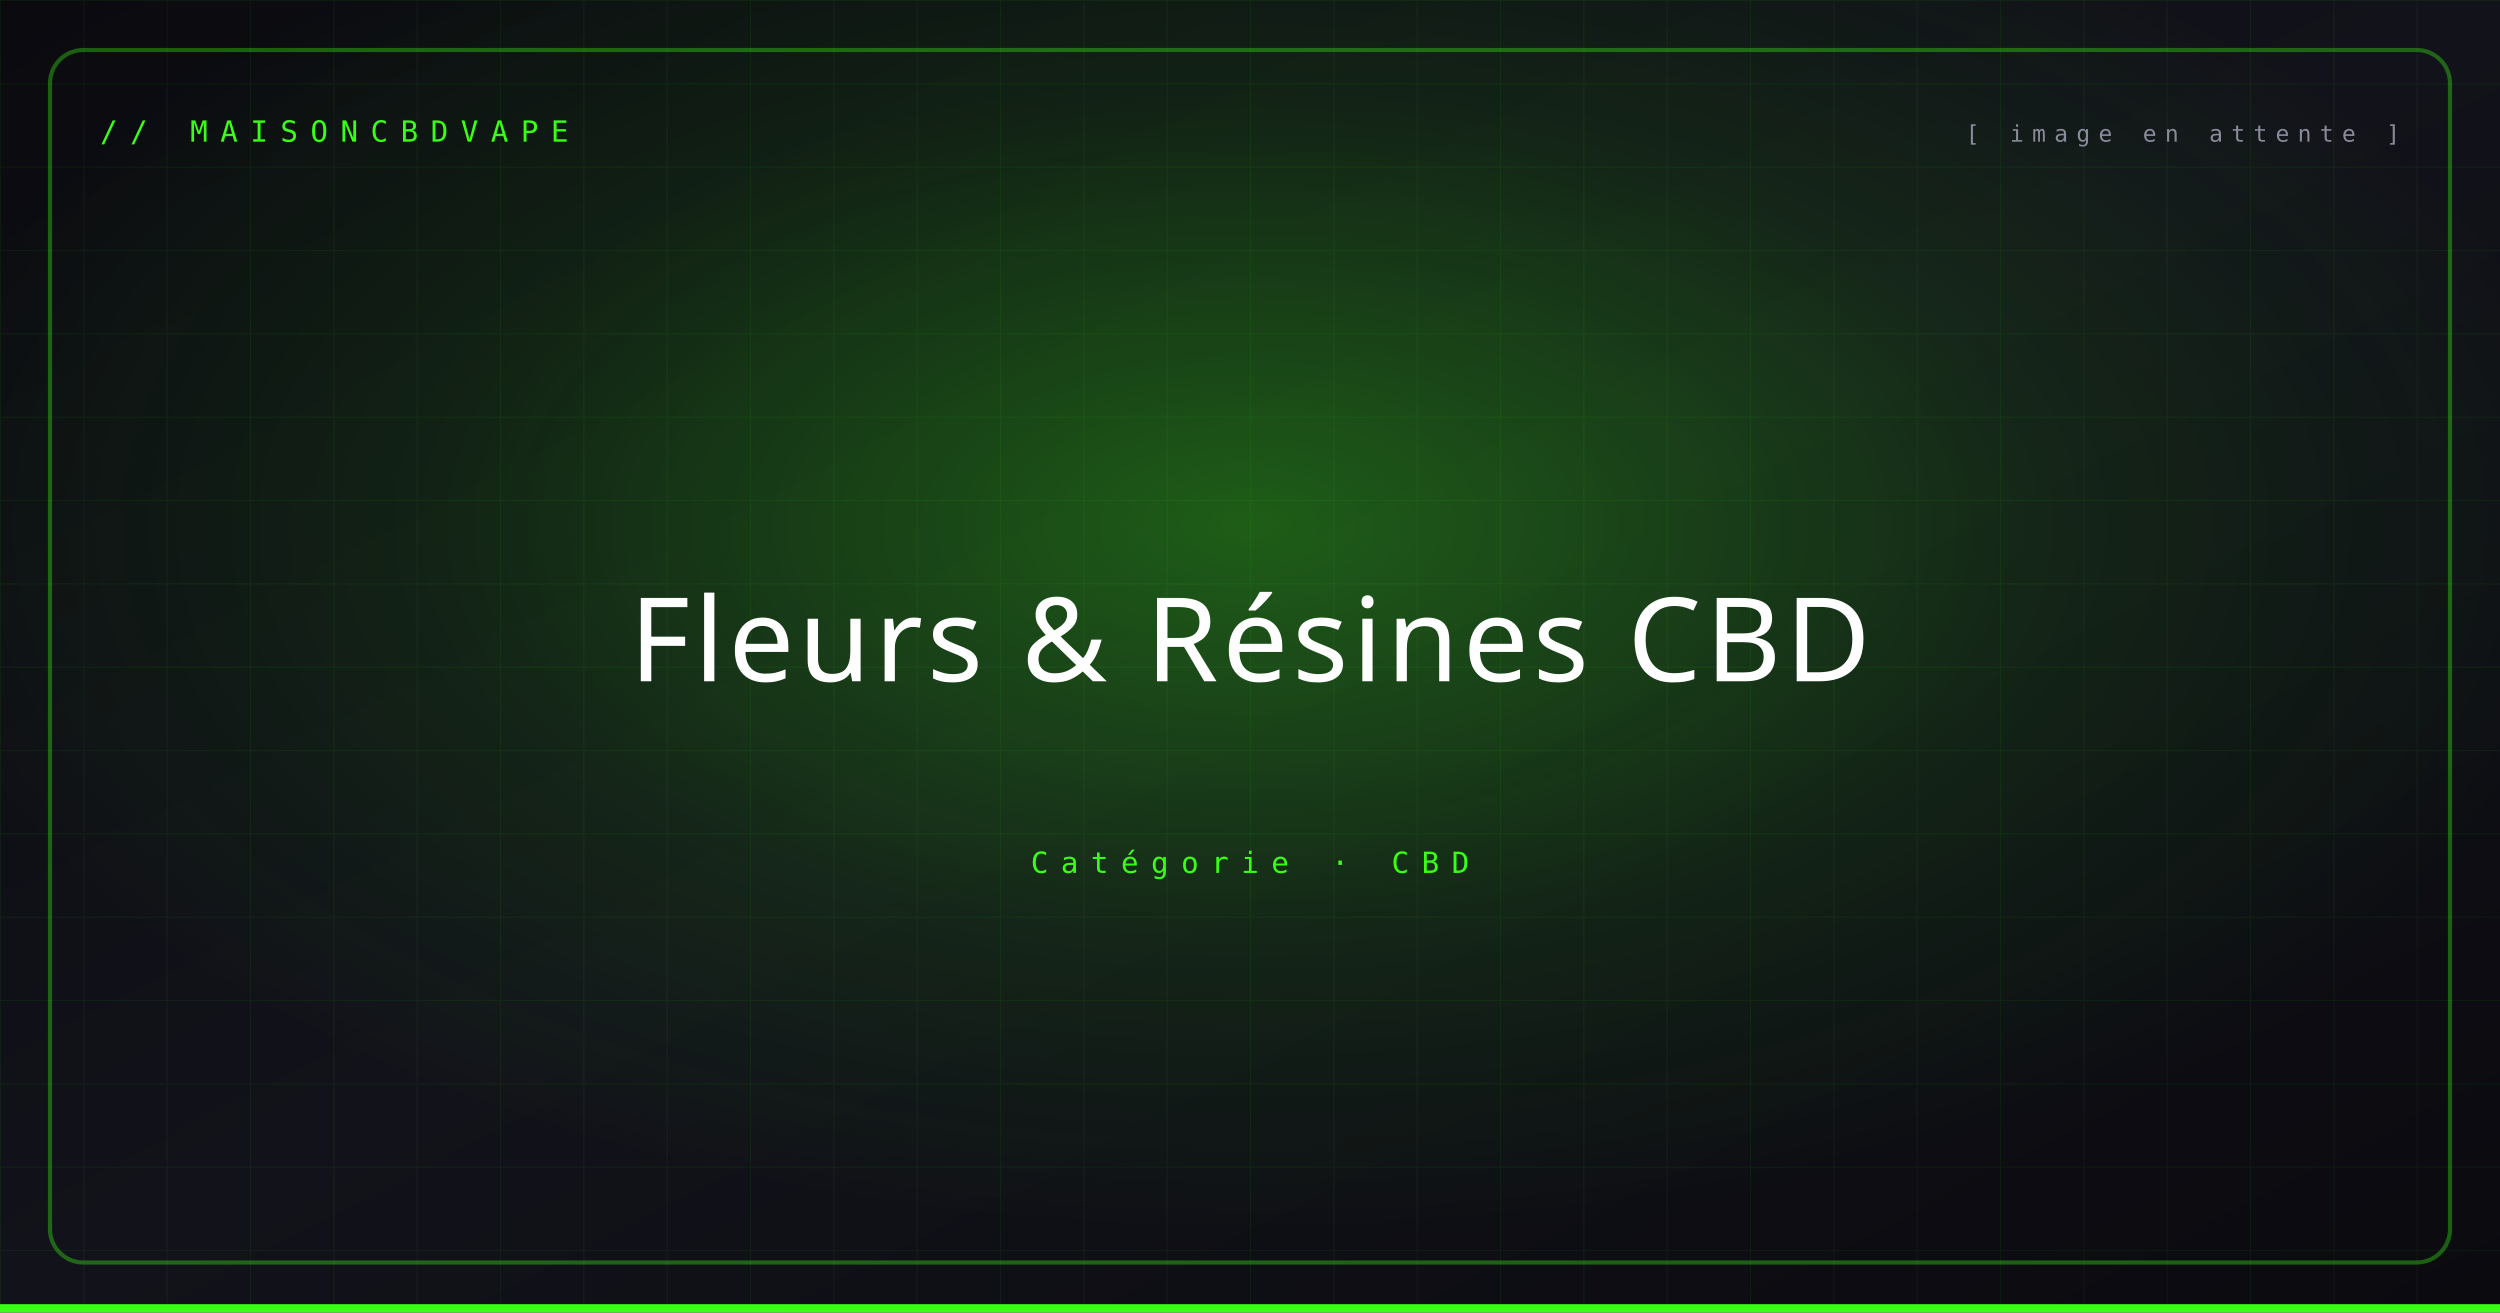
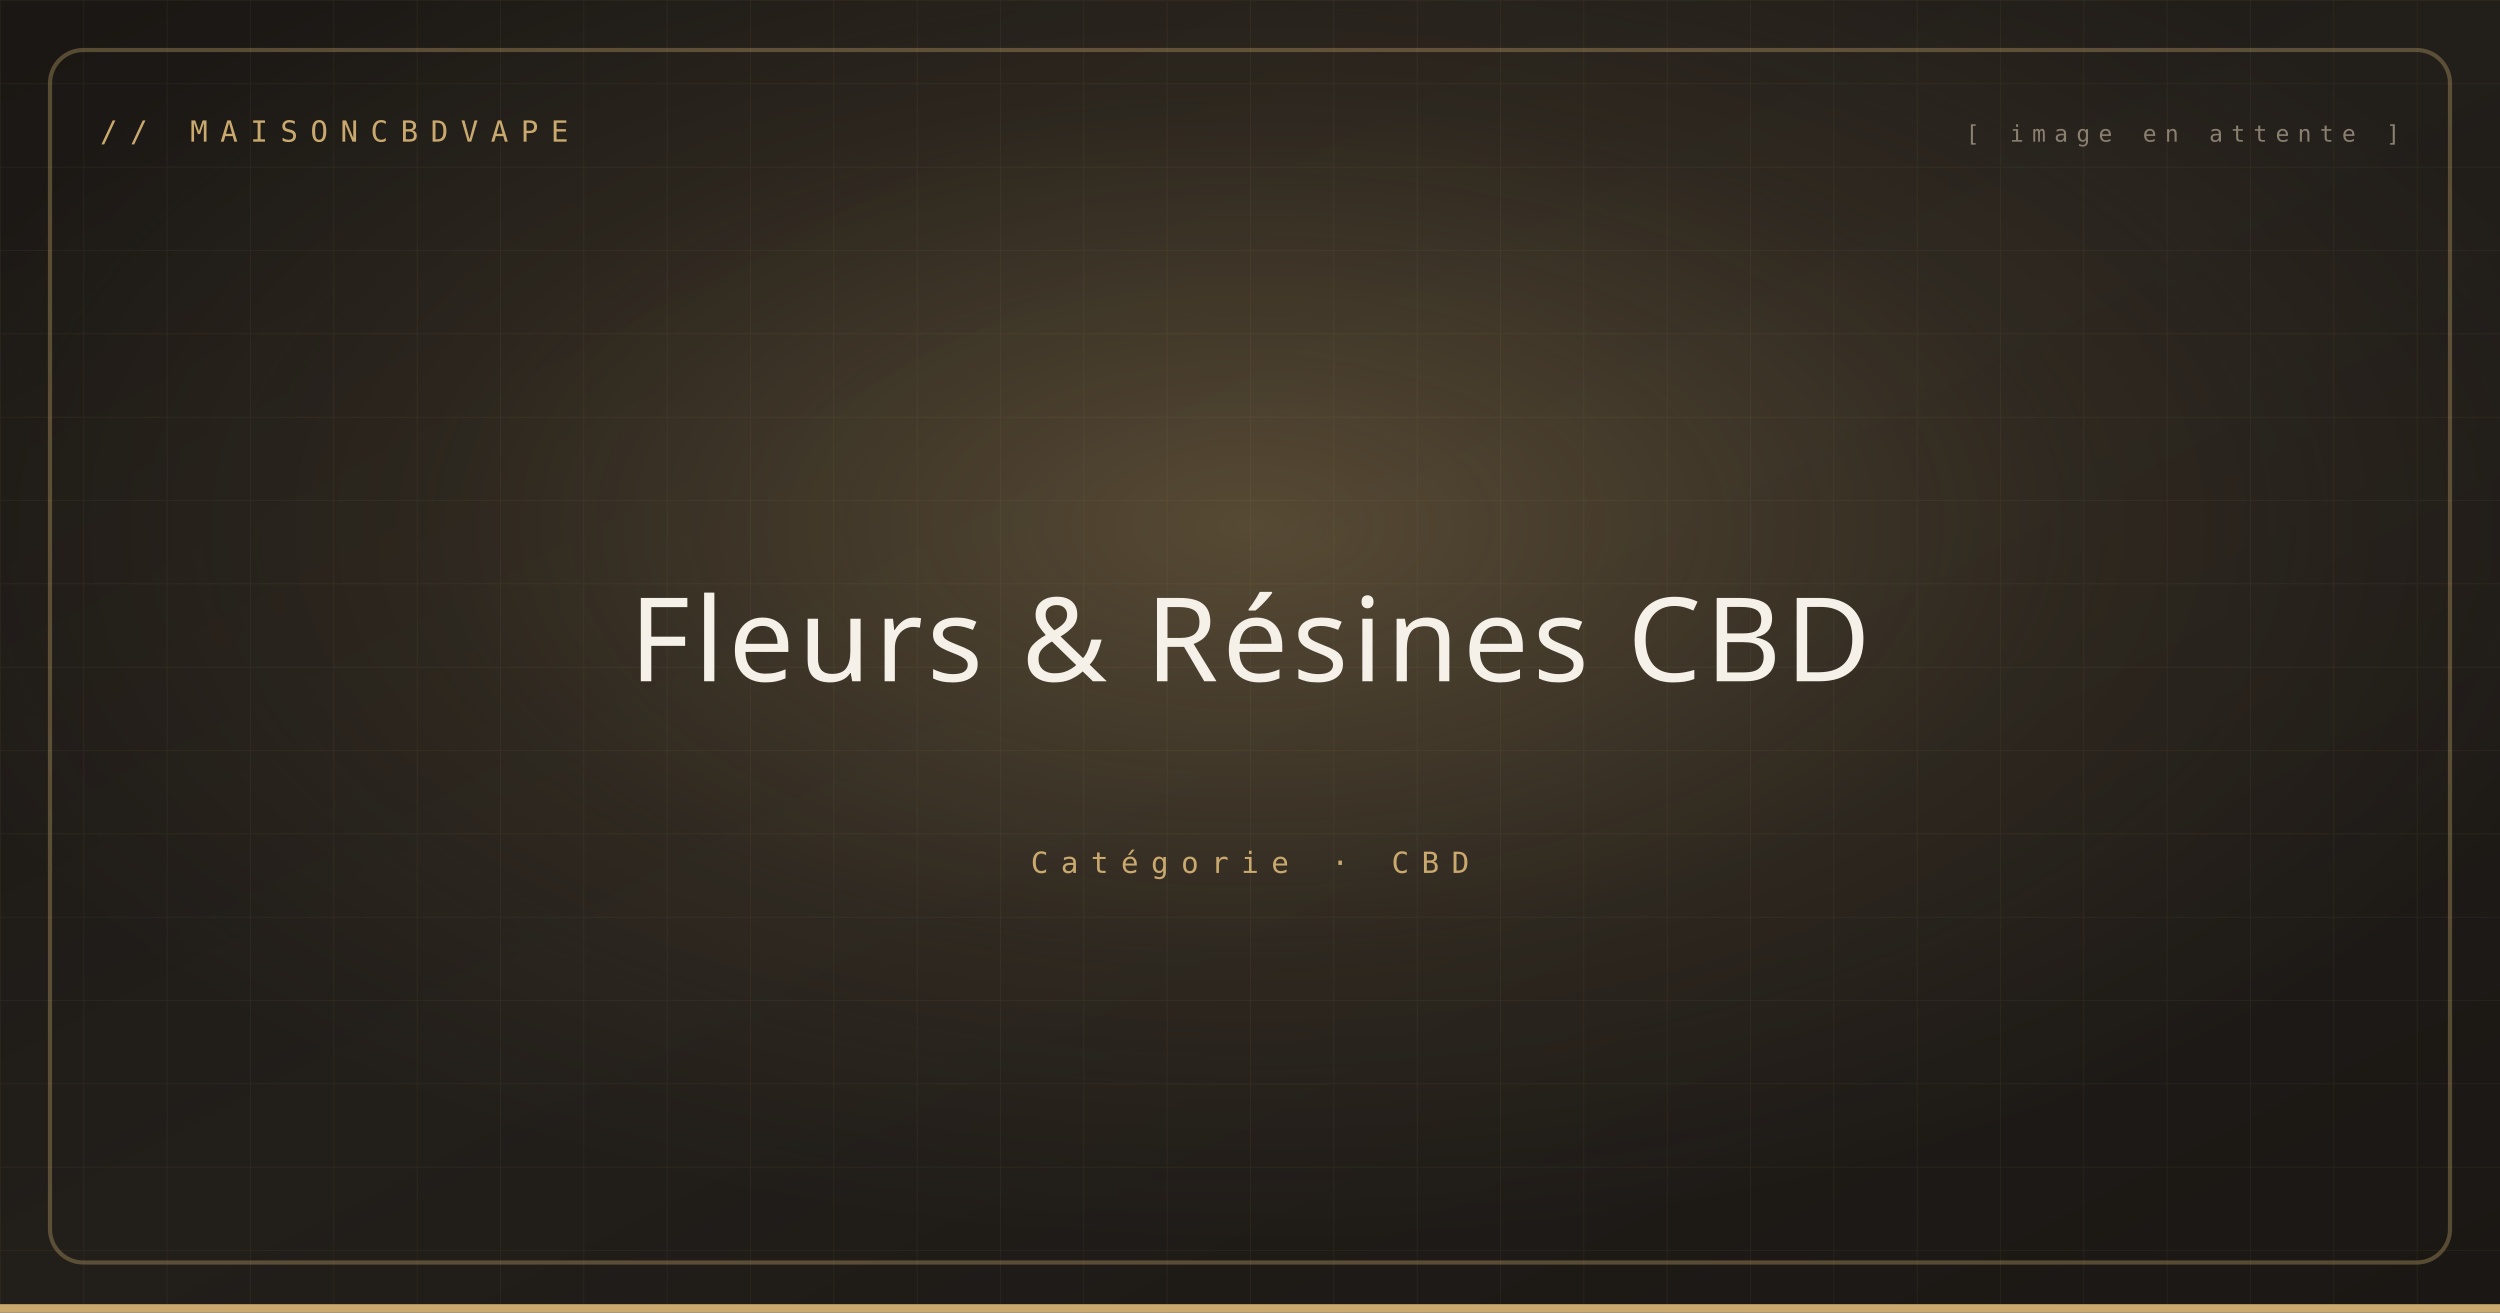
<svg xmlns="http://www.w3.org/2000/svg" viewBox="0 0 1200 630" width="1200" height="630" role="img" aria-label="Fleurs &amp; Résines CBD">
  <defs>
    <linearGradient id="bgGrad" x1="0%" y1="0%" x2="100%" y2="100%">
-       <stop offset="0%" stop-color="#0A0A0F" />
-       <stop offset="50%" stop-color="#12121A" />
-       <stop offset="100%" stop-color="#0A0A0F" />
+       <stop offset="0%" stop-color="#1A1714" />
+       <stop offset="50%" stop-color="#221E1A" />
+       <stop offset="100%" stop-color="#1A1714" />
    </linearGradient>
    <radialGradient id="accentGlow" cx="50%" cy="40%" r="55%">
-       <stop offset="0%" stop-color="#39FF14" stop-opacity="0.32" />
-       <stop offset="60%" stop-color="#39FF14" stop-opacity="0.08" />
-       <stop offset="100%" stop-color="#39FF14" stop-opacity="0" />
+       <stop offset="0%" stop-color="#C9A96E" stop-opacity="0.32" />
+       <stop offset="60%" stop-color="#C9A96E" stop-opacity="0.08" />
+       <stop offset="100%" stop-color="#C9A96E" stop-opacity="0" />
    </radialGradient>
    <pattern id="grid" width="40" height="40" patternUnits="userSpaceOnUse">
-       <path d="M 40 0 L 0 0 0 40" fill="none" stroke="#39FF14" stroke-opacity="0.06" stroke-width="1" />
+       <path d="M 40 0 L 0 0 0 40" fill="none" stroke="#C9A96E" stroke-opacity="0.06" stroke-width="1" />
    </pattern>
  </defs>
  <rect width="1200" height="630" fill="url(#bgGrad)" />
  <rect width="1200" height="630" fill="url(#grid)" />
  <rect width="1200" height="630" fill="url(#accentGlow)" />
-   <rect x="24" y="24" width="1152" height="582" rx="16" ry="16" fill="none" stroke="#39FF14" stroke-opacity="0.35" stroke-width="2" />
-   <text x="48" y="68" fill="#39FF14" font-family="'Space Mono', monospace" font-size="14" letter-spacing="6" style="text-transform:uppercase;">// MAISONCBDVAPE</text>
-   <text x="1152" y="68" text-anchor="end" fill="#8A8A9A" font-family="'Space Mono', monospace" font-size="11" letter-spacing="4" style="text-transform:uppercase;">[ image en attente ]</text>
-   <text x="600" y="327" text-anchor="middle" fill="#FFFFFF" font-family="'Bebas Neue', Impact, sans-serif" font-size="56" letter-spacing="2" style="text-transform:uppercase;">Fleurs &amp; Résines CBD</text>
-   <text x="600" y="419" text-anchor="middle" fill="#39FF14" font-family="'Space Mono', monospace" font-size="14" letter-spacing="6" style="text-transform:uppercase;">Catégorie · CBD</text>
-   <rect x="0" y="626" width="1200" height="4" fill="#39FF14" />
+   <rect x="24" y="24" width="1152" height="582" rx="16" ry="16" fill="none" stroke="#C9A96E" stroke-opacity="0.35" stroke-width="2" />
+   <text x="48" y="68" fill="#C9A96E" font-family="'Space Mono', monospace" font-size="14" letter-spacing="6" style="text-transform:uppercase;">// MAISONCBDVAPE</text>
+   <text x="1152" y="68" text-anchor="end" fill="#8A8070" font-family="'Space Mono', monospace" font-size="11" letter-spacing="4" style="text-transform:uppercase;">[ image en attente ]</text>
+   <text x="600" y="327" text-anchor="middle" fill="#F5F0E8" font-family="'Bebas Neue', Impact, sans-serif" font-size="56" letter-spacing="2" style="text-transform:uppercase;">Fleurs &amp; Résines CBD</text>
+   <text x="600" y="419" text-anchor="middle" fill="#C9A96E" font-family="'Space Mono', monospace" font-size="14" letter-spacing="6" style="text-transform:uppercase;">Catégorie · CBD</text>
+   <rect x="0" y="626" width="1200" height="4" fill="#C9A96E" />
</svg>
